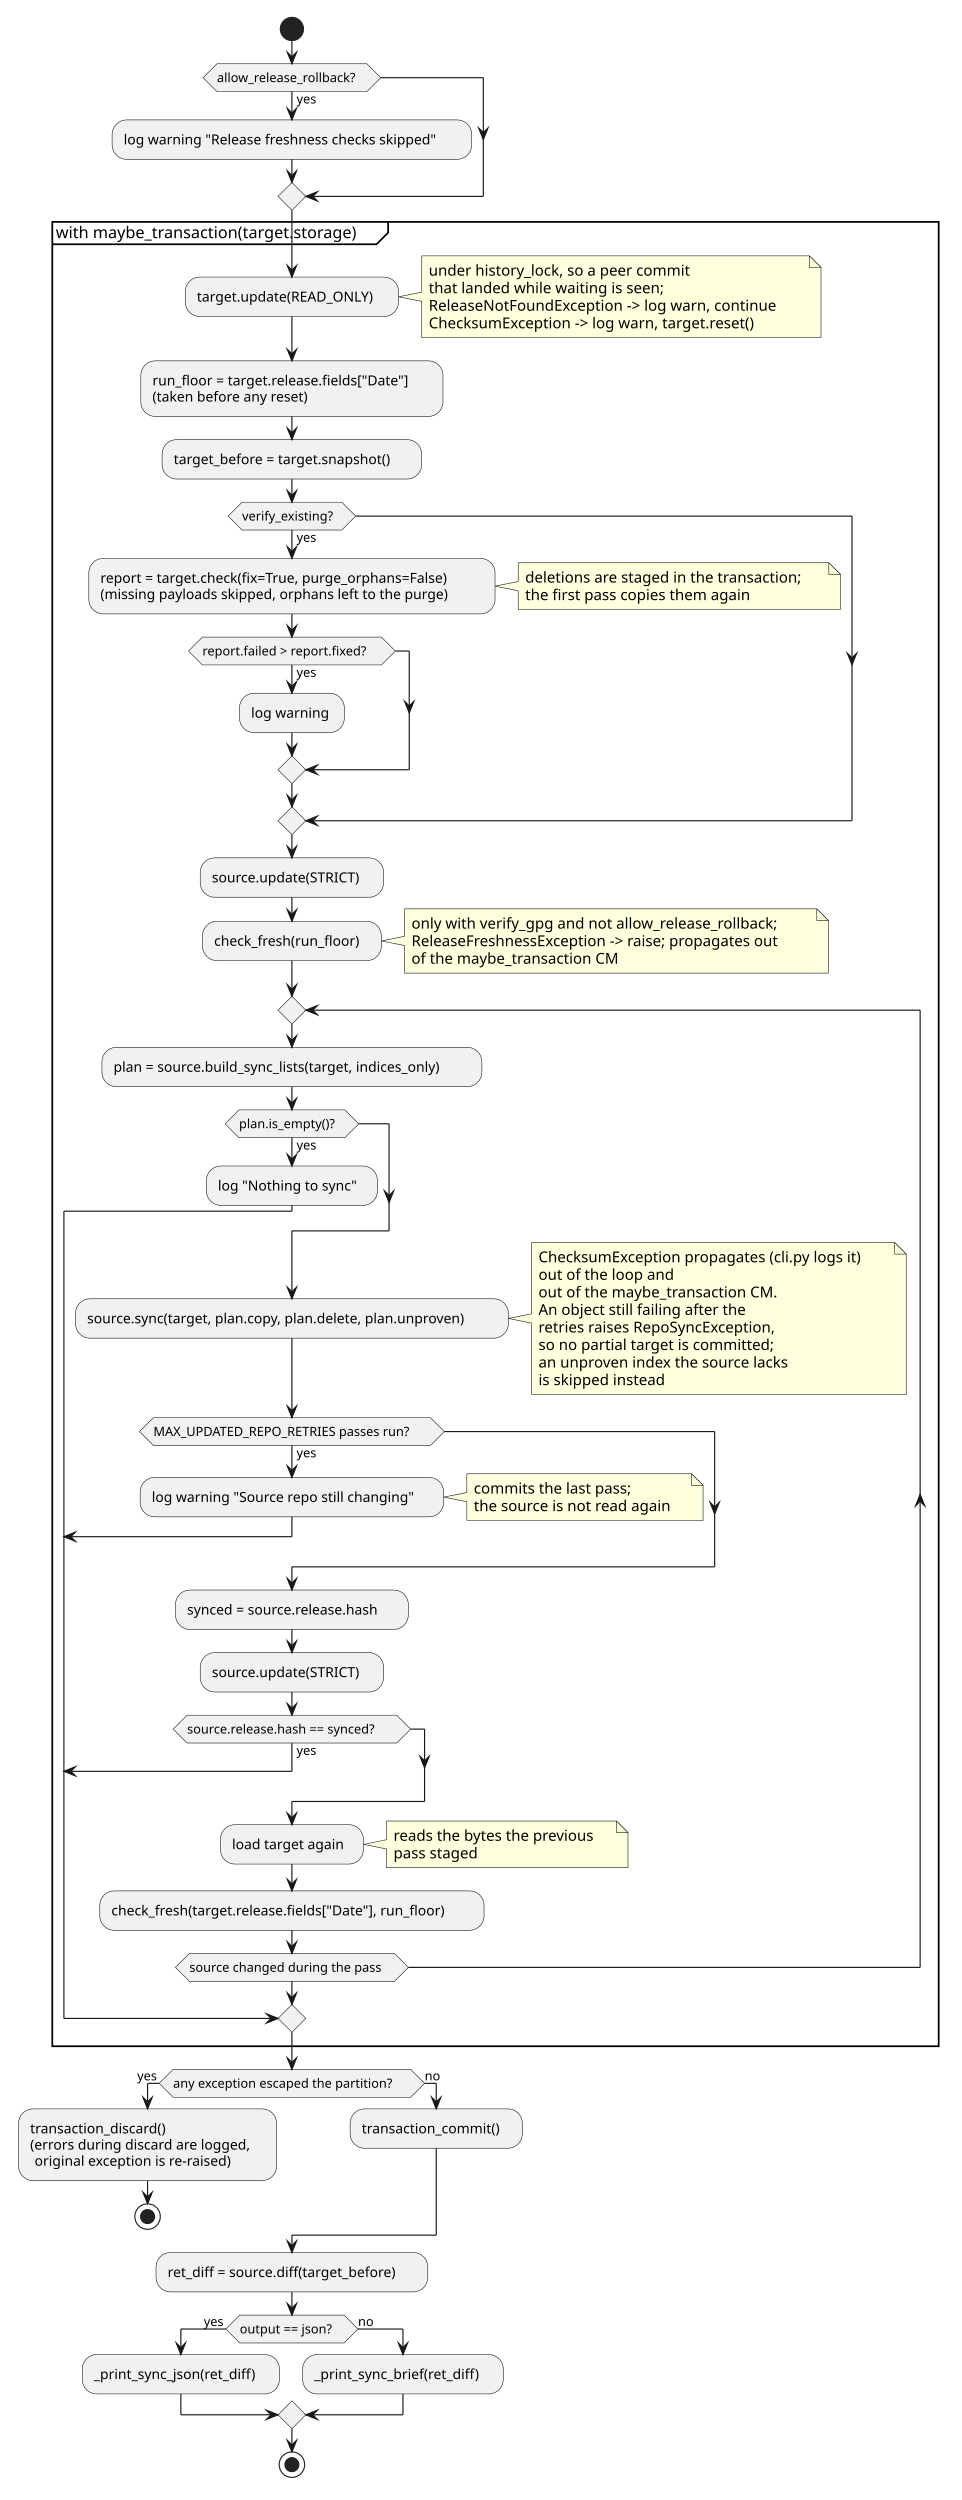
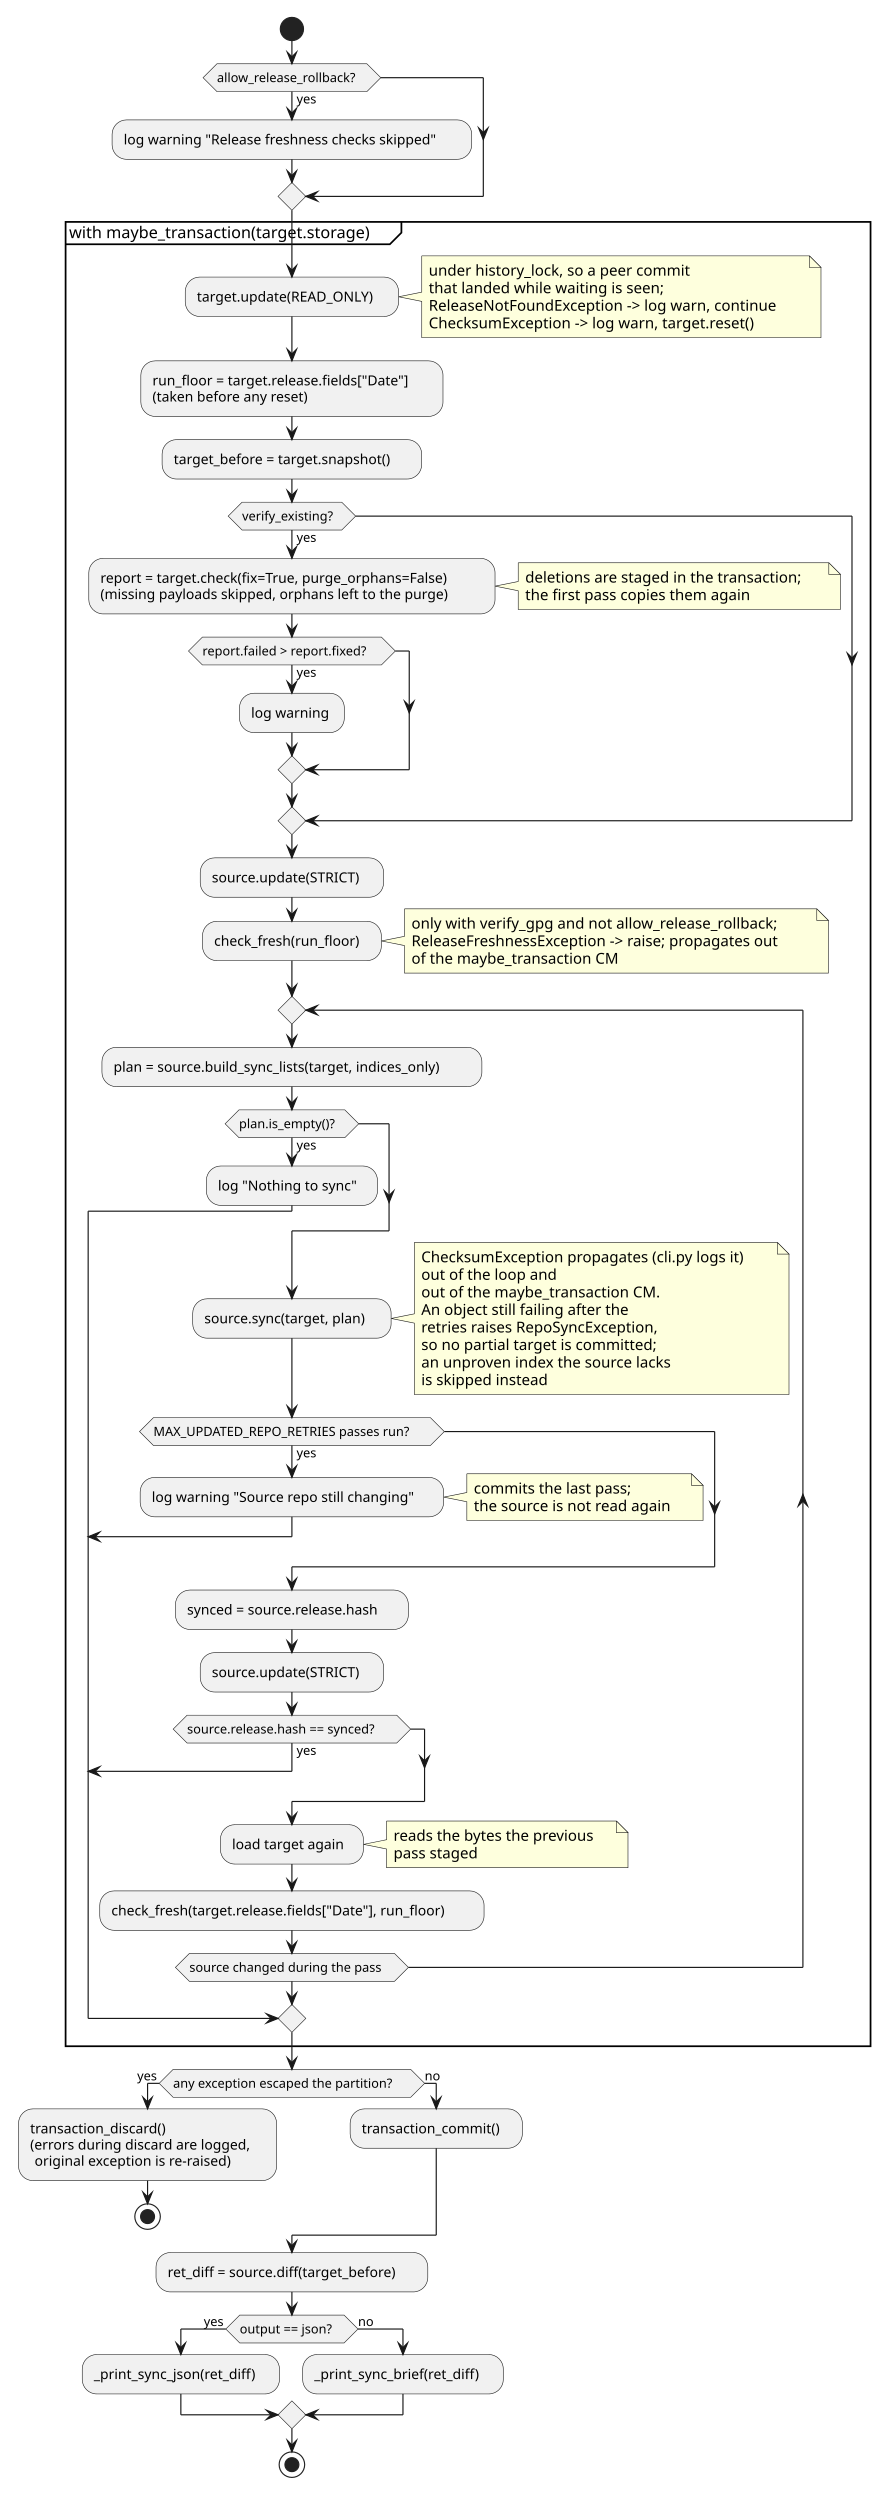
- <svg xmlns="http://www.w3.org/2000/svg" version="1.1" data-diagram-type="ACTIVITY" style="width:829px;height:2156px;background:#FFFFFF;" width="829px" height="2156px" viewBox="0 0 829 2156" zoomAndPan="magnify" preserveAspectRatio="none" contentStyleType="text/css">
+ <svg xmlns="http://www.w3.org/2000/svg" version="1.1" data-diagram-type="ACTIVITY" style="width:770px;height:2156px;background:#FFFFFF;" width="770px" height="2156px" viewBox="0 0 770 2156" zoomAndPan="magnify" preserveAspectRatio="none" contentStyleType="text/css">
  <defs />
  <g font-family="sans-serif" lengthAdjust="spacing">
    <ellipse cx="251.74" cy="25" rx="10" ry="10" fill="#222" style="stroke:#222;stroke-width:1;" />
    <rect x="96.67" y="103.402" width="310.139" height="33.969" fill="#F1F1F1" style="stroke:#181818;stroke-width:0.5;" rx="12.5" ry="12.5" />
    <text x="106.67" y="124.541" fill="#000" font-size="12" textLength="290.139">log warning "Release freshness checks skipped"</text>
    <polygon points="187.101,55,316.378,55,328.378,67,316.378,79,187.101,79,175.101,67,187.101,55" fill="#F1F1F1" style="stroke:#181818;stroke-width:0.5;stroke-linejoin:miter;stroke-miterlimit:10;" />
    <text x="255.74" y="89.21" fill="#000" font-size="11" textLength="19.008">yes</text>
    <text x="187.101" y="70.808" fill="#000" font-size="11" textLength="129.277">allow_release_rollback?</text>
    <polygon points="251.74,157.371,263.74,169.371,251.74,181.371,239.74,169.371,251.74,157.371" fill="#F1F1F1" style="stroke:#181818;stroke-width:0.5;stroke-linejoin:miter;stroke-miterlimit:10;" />
-     <rect x="45.109" y="191.371" width="764.41" height="1573.309" fill="none" style="stroke:#000;stroke-width:1.5;" />
-     <path d="M334.719,191.371 L334.719,200.668 L324.719,210.668 L45.109,210.668" style="stroke:#000;stroke-width:1.5;" fill="none" />
-     <text x="48.109" y="205.366" fill="#000" font-size="14" textLength="279.61">with maybe_transaction(target.storage)</text>
+     <rect x="56.567" y="191.371" width="694.191" height="1573.309" fill="none" style="stroke:#000;stroke-width:1.5;" />
+     <path d="M346.177,191.371 L346.177,200.668 L336.177,210.668 L56.567,210.668" style="stroke:#000;stroke-width:1.5;" fill="none" />
+     <text x="59.567" y="205.366" fill="#000" font-size="14" textLength="279.61">with maybe_transaction(target.storage)</text>
    <path d="M363.721,220.668 L363.721,251.934 L343.721,255.934 L363.721,259.934 L363.721,291.199 A0,0 0 0 0 363.721,291.199 L708.014,291.199 A0,0 0 0 0 708.014,291.199 L708.014,230.668 L698.014,220.668 L363.721,220.668 A0,0 0 0 0 363.721,220.668" style="stroke:#181818;stroke-width:0.5;" fill="#FEFFDD" />
    <path d="M698.014,220.668 L698.014,230.668 L708.014,230.668 L698.014,220.668" style="stroke:#181818;stroke-width:0.5;" fill="#FEFFDD" />
    <text x="369.721" y="237.735" fill="#000" font-size="13" textLength="241.744">under history_lock, so a peer commit</text>
    <text x="369.721" y="252.868" fill="#000" font-size="13" textLength="218.658">that landed while waiting is seen;</text>
    <text x="369.721" y="268" fill="#000" font-size="13" textLength="323.292">ReleaseNotFoundException -&gt; log warn, continue</text>
    <text x="369.721" y="283.133" fill="#000" font-size="13" textLength="319.757">ChecksumException    -&gt; log warn, target.reset()</text>
    <rect x="159.758" y="238.949" width="183.963" height="33.969" fill="#F1F1F1" style="stroke:#181818;stroke-width:0.5;" rx="12.5" ry="12.5" />
    <text x="169.758" y="260.088" fill="#000" font-size="12" textLength="163.963">target.update(READ_ONLY)</text>
    <rect x="121.45" y="311.199" width="260.58" height="47.938" fill="#F1F1F1" style="stroke:#181818;stroke-width:0.5;" rx="12.5" ry="12.5" />
    <text x="131.45" y="332.338" fill="#000" font-size="12" textLength="240.58">run_floor = target.release.fields["Date"]</text>
    <text x="131.45" y="346.307" fill="#000" font-size="12" textLength="146.402">(taken before any reset)</text>
    <rect x="139.804" y="379.137" width="223.871" height="33.969" fill="#F1F1F1" style="stroke:#181818;stroke-width:0.5;" rx="12.5" ry="12.5" />
    <text x="149.804" y="400.275" fill="#000" font-size="12" textLength="203.871">target_before = target.snapshot()</text>
    <path d="M446.913,485.344 L446.913,501.477 L426.913,505.477 L446.913,509.477 L446.913,525.609 A0,0 0 0 0 446.913,525.609 L724.758,525.609 A0,0 0 0 0 724.758,525.609 L724.758,495.344 L714.758,485.344 L446.913,485.344 A0,0 0 0 0 446.913,485.344" style="stroke:#181818;stroke-width:0.5;" fill="#FEFFDD" />
    <path d="M714.758,485.344 L714.758,495.344 L724.758,495.344 L714.758,485.344" style="stroke:#181818;stroke-width:0.5;" fill="#FEFFDD" />
    <text x="452.913" y="502.411" fill="#000" font-size="13" textLength="256.845">deletions are staged in the transaction;</text>
    <text x="452.913" y="517.543" fill="#000" font-size="13" textLength="208.933">the first pass copies them again</text>
    <rect x="76.567" y="481.508" width="350.346" height="47.938" fill="#F1F1F1" style="stroke:#181818;stroke-width:0.5;" rx="12.5" ry="12.5" />
    <text x="86.567" y="502.646" fill="#000" font-size="12" textLength="330.346">report = target.check(fix=True, purge_orphans=False)</text>
    <text x="86.567" y="516.615" fill="#000" font-size="12" textLength="321.955">(missing payloads skipped, orphans left to the purge)</text>
    <rect x="206.554" y="597.848" width="90.371" height="33.969" fill="#F1F1F1" style="stroke:#181818;stroke-width:0.5;" rx="12.5" ry="12.5" />
    <text x="216.554" y="618.986" fill="#000" font-size="12" textLength="70.371">log warning</text>
    <polygon points="174.549,549.445,328.93,549.445,340.93,561.445,328.93,573.445,174.549,573.445,162.549,561.445,174.549,549.445" fill="#F1F1F1" style="stroke:#181818;stroke-width:0.5;stroke-linejoin:miter;stroke-miterlimit:10;" />
    <text x="255.74" y="583.656" fill="#000" font-size="11" textLength="19.008">yes</text>
    <text x="174.549" y="565.253" fill="#000" font-size="11" textLength="154.381">report.failed &gt; report.fixed?</text>
    <polygon points="251.74,651.816,263.74,663.816,251.74,675.816,239.74,663.816,251.74,651.816" fill="#F1F1F1" style="stroke:#181818;stroke-width:0.5;stroke-linejoin:miter;stroke-miterlimit:10;" />
    <polygon points="208.758,433.105,294.722,433.105,306.722,445.105,294.722,457.105,208.758,457.105,196.758,445.105,208.758,433.105" fill="#F1F1F1" style="stroke:#181818;stroke-width:0.5;stroke-linejoin:miter;stroke-miterlimit:10;" />
    <text x="255.74" y="467.316" fill="#000" font-size="11" textLength="19.008">yes</text>
    <text x="208.758" y="448.914" fill="#000" font-size="11" textLength="85.964">verify_existing?</text>
    <polygon points="251.74,695.816,263.74,707.816,251.74,719.816,239.74,707.816,251.74,695.816" fill="#F1F1F1" style="stroke:#181818;stroke-width:0.5;stroke-linejoin:miter;stroke-miterlimit:10;" />
    <rect x="172.687" y="739.816" width="158.105" height="33.969" fill="#F1F1F1" style="stroke:#181818;stroke-width:0.5;" rx="12.5" ry="12.5" />
    <text x="182.687" y="760.955" fill="#000" font-size="12" textLength="138.105">source.update(STRICT)</text>
    <path d="M348.847,783.785 L348.847,807.484 L328.847,811.484 L348.847,815.484 L348.847,839.184 A0,0 0 0 0 348.847,839.184 L714.379,839.184 A0,0 0 0 0 714.379,839.184 L714.379,793.785 L704.379,783.785 L348.847,783.785 A0,0 0 0 0 348.847,783.785" style="stroke:#181818;stroke-width:0.5;" fill="#FEFFDD" />
    <path d="M704.379,783.785 L704.379,793.785 L714.379,793.785 L704.379,783.785" style="stroke:#181818;stroke-width:0.5;" fill="#FEFFDD" />
    <text x="354.847" y="800.852" fill="#000" font-size="13" textLength="339.923">only with verify_gpg and not allow_release_rollback;</text>
    <text x="354.847" y="815.985" fill="#000" font-size="13" textLength="344.532">ReleaseFreshnessException -&gt; raise; propagates out</text>
    <text x="354.847" y="831.118" fill="#000" font-size="13" textLength="191.064">of the maybe_transaction CM</text>
    <rect x="174.632" y="794.5" width="154.215" height="33.969" fill="#F1F1F1" style="stroke:#181818;stroke-width:0.5;" rx="12.5" ry="12.5" />
    <text x="184.632" y="815.639" fill="#000" font-size="12" textLength="134.215">check_fresh(run_floor)</text>
    <rect x="87.911" y="903.184" width="327.658" height="33.969" fill="#F1F1F1" style="stroke:#181818;stroke-width:0.5;" rx="12.5" ry="12.5" />
    <text x="97.911" y="924.322" fill="#000" font-size="12" textLength="307.658">plan = source.build_sync_lists(target, indices_only)</text>
    <rect x="177.958" y="1005.555" width="147.564" height="33.969" fill="#F1F1F1" style="stroke:#181818;stroke-width:0.5;" rx="12.5" ry="12.5" />
    <text x="187.958" y="1026.693" fill="#000" font-size="12" textLength="127.564">log "Nothing to sync"</text>
    <polygon points="206.118,957.152,297.362,957.152,309.362,969.152,297.362,981.152,206.118,981.152,194.118,969.152,206.118,957.152" fill="#F1F1F1" style="stroke:#181818;stroke-width:0.5;stroke-linejoin:miter;stroke-miterlimit:10;" />
    <text x="255.74" y="991.363" fill="#000" font-size="11" textLength="19.008">yes</text>
    <text x="206.118" y="972.96" fill="#000" font-size="11" textLength="91.244">plan.is_empty()?</text>
-     <path d="M458.371,1071.523 L458.371,1133.055 L438.371,1137.055 L458.371,1141.055 L458.371,1202.586 A0,0 0 0 0 458.371,1202.586 L781.519,1202.586 A0,0 0 0 0 781.519,1202.586 L781.519,1081.523 L771.519,1071.523 L458.371,1071.523 A0,0 0 0 0 458.371,1071.523" style="stroke:#181818;stroke-width:0.5;" fill="#FEFFDD" />
-     <path d="M771.519,1071.523 L771.519,1081.523 L781.519,1081.523 L771.519,1071.523" style="stroke:#181818;stroke-width:0.5;" fill="#FEFFDD" />
-     <text x="464.371" y="1088.59" fill="#000" font-size="13" textLength="302.148">ChecksumException propagates (cli.py logs it)</text>
-     <text x="464.371" y="1103.723" fill="#000" font-size="13" textLength="123.913">out of the loop and</text>
-     <text x="464.371" y="1118.856" fill="#000" font-size="13" textLength="220.619">out of the maybe_transaction CM.</text>
-     <text x="464.371" y="1133.989" fill="#000" font-size="13" textLength="192.747">An object still failing after the</text>
-     <text x="464.371" y="1149.122" fill="#000" font-size="13" textLength="221.806">retries raises RepoSyncException,</text>
-     <text x="464.371" y="1164.254" fill="#000" font-size="13" textLength="218.436">so no partial target is committed;</text>
-     <text x="464.371" y="1179.387" fill="#000" font-size="13" textLength="232.438">an unproven index the source lacks</text>
-     <text x="464.371" y="1194.52" fill="#000" font-size="13" textLength="117.254">is skipped instead</text>
-     <rect x="65.109" y="1120.07" width="373.262" height="33.969" fill="#F1F1F1" style="stroke:#181818;stroke-width:0.5;" rx="12.5" ry="12.5" />
-     <text x="75.109" y="1141.209" fill="#000" font-size="12" textLength="353.262">source.sync(target, plan.copy, plan.delete, plan.unproven)</text>
+     <path d="M357.282,1071.523 L357.282,1133.055 L337.282,1137.055 L357.282,1141.055 L357.282,1202.586 A0,0 0 0 0 357.282,1202.586 L680.43,1202.586 A0,0 0 0 0 680.43,1202.586 L680.43,1081.523 L670.43,1071.523 L357.282,1071.523 A0,0 0 0 0 357.282,1071.523" style="stroke:#181818;stroke-width:0.5;" fill="#FEFFDD" />
+     <path d="M670.43,1071.523 L670.43,1081.523 L680.43,1081.523 L670.43,1071.523" style="stroke:#181818;stroke-width:0.5;" fill="#FEFFDD" />
+     <text x="363.282" y="1088.59" fill="#000" font-size="13" textLength="302.148">ChecksumException propagates (cli.py logs it)</text>
+     <text x="363.282" y="1103.723" fill="#000" font-size="13" textLength="123.913">out of the loop and</text>
+     <text x="363.282" y="1118.856" fill="#000" font-size="13" textLength="220.619">out of the maybe_transaction CM.</text>
+     <text x="363.282" y="1133.989" fill="#000" font-size="13" textLength="192.747">An object still failing after the</text>
+     <text x="363.282" y="1149.122" fill="#000" font-size="13" textLength="221.806">retries raises RepoSyncException,</text>
+     <text x="363.282" y="1164.254" fill="#000" font-size="13" textLength="218.436">so no partial target is committed;</text>
+     <text x="363.282" y="1179.387" fill="#000" font-size="13" textLength="232.438">an unproven index the source lacks</text>
+     <text x="363.282" y="1194.52" fill="#000" font-size="13" textLength="117.254">is skipped instead</text>
+     <rect x="166.198" y="1120.07" width="171.084" height="33.969" fill="#F1F1F1" style="stroke:#181818;stroke-width:0.5;" rx="12.5" ry="12.5" />
+     <text x="176.198" y="1141.209" fill="#000" font-size="12" textLength="151.084">source.sync(target, plan)</text>
    <path d="M402.598,1270.988 L402.598,1287.121 L382.598,1291.121 L402.598,1295.121 L402.598,1311.254 A0,0 0 0 0 402.598,1311.254 L606.322,1311.254 A0,0 0 0 0 606.322,1311.254 L606.322,1280.988 L596.322,1270.988 L402.598,1270.988 A0,0 0 0 0 402.598,1270.988" style="stroke:#181818;stroke-width:0.5;" fill="#FEFFDD" />
    <path d="M596.322,1270.988 L596.322,1280.988 L606.322,1280.988 L596.322,1270.988" style="stroke:#181818;stroke-width:0.5;" fill="#FEFFDD" />
    <text x="408.598" y="1288.055" fill="#000" font-size="13" textLength="147.234">commits the last pass;</text>
    <text x="408.598" y="1303.188" fill="#000" font-size="13" textLength="182.724">the source is not read again</text>
    <rect x="120.881" y="1274.137" width="261.717" height="33.969" fill="#F1F1F1" style="stroke:#181818;stroke-width:0.5;" rx="12.5" ry="12.5" />
    <text x="130.881" y="1295.275" fill="#000" font-size="12" textLength="241.717">log warning "Source repo still changing"</text>
    <polygon points="132.305,1222.586,371.174,1222.586,383.174,1234.586,371.174,1246.586,132.305,1246.586,120.305,1234.586,132.305,1222.586" fill="#F1F1F1" style="stroke:#181818;stroke-width:0.5;stroke-linejoin:miter;stroke-miterlimit:10;" />
    <text x="255.74" y="1256.796" fill="#000" font-size="11" textLength="19.008">yes</text>
    <text x="132.305" y="1238.394" fill="#000" font-size="11" textLength="238.869">MAX_UPDATED_REPO_RETRIES passes run?</text>
    <rect x="151.33" y="1371.254" width="200.82" height="33.969" fill="#F1F1F1" style="stroke:#181818;stroke-width:0.5;" rx="12.5" ry="12.5" />
    <text x="161.33" y="1392.393" fill="#000" font-size="12" textLength="180.82">synced = source.release.hash</text>
    <rect x="172.687" y="1425.223" width="158.105" height="33.969" fill="#F1F1F1" style="stroke:#181818;stroke-width:0.5;" rx="12.5" ry="12.5" />
    <text x="182.687" y="1446.361" fill="#000" font-size="12" textLength="138.105">source.update(STRICT)</text>
    <polygon points="161.336,1479.191,342.143,1479.191,354.143,1491.191,342.143,1503.191,161.336,1503.191,149.336,1491.191,161.336,1479.191" fill="#F1F1F1" style="stroke:#181818;stroke-width:0.5;stroke-linejoin:miter;stroke-miterlimit:10;" />
    <text x="255.74" y="1513.402" fill="#000" font-size="11" textLength="19.008">yes</text>
    <text x="161.336" y="1495" fill="#000" font-size="11" textLength="180.807">source.release.hash == synced?</text>
    <path d="M333.358,1570.445 L333.358,1586.578 L313.358,1590.578 L333.358,1594.578 L333.358,1610.711 A0,0 0 0 0 333.358,1610.711 L541.569,1610.711 A0,0 0 0 0 541.569,1610.711 L541.569,1580.445 L531.569,1570.445 L333.358,1570.445 A0,0 0 0 0 333.358,1570.445" style="stroke:#181818;stroke-width:0.5;" fill="#FEFFDD" />
    <path d="M531.569,1570.445 L531.569,1580.445 L541.569,1580.445 L531.569,1570.445" style="stroke:#181818;stroke-width:0.5;" fill="#FEFFDD" />
    <text x="339.358" y="1587.512" fill="#000" font-size="13" textLength="187.211">reads the bytes the previous</text>
    <text x="339.358" y="1602.645" fill="#000" font-size="13" textLength="78.235">pass staged</text>
    <rect x="190.122" y="1573.594" width="123.236" height="33.969" fill="#F1F1F1" style="stroke:#181818;stroke-width:0.5;" rx="12.5" ry="12.5" />
    <text x="200.122" y="1594.732" fill="#000" font-size="12" textLength="103.236">load target again</text>
    <rect x="86.03" y="1630.711" width="331.42" height="33.969" fill="#F1F1F1" style="stroke:#181818;stroke-width:0.5;" rx="12.5" ry="12.5" />
    <text x="96.03" y="1651.85" fill="#000" font-size="12" textLength="311.42">check_fresh(target.release.fields["Date"], run_floor)</text>
    <polygon points="251.74,859.184,263.74,871.184,251.74,883.184,239.74,871.184,251.74,859.184" fill="#F1F1F1" style="stroke:#181818;stroke-width:0.5;stroke-linejoin:miter;stroke-miterlimit:10;" />
    <polygon points="163.267,1684.68,340.212,1684.68,352.212,1696.68,340.212,1708.68,163.267,1708.68,151.267,1696.68,163.267,1684.68" fill="#F1F1F1" style="stroke:#181818;stroke-width:0.5;stroke-linejoin:miter;stroke-miterlimit:10;" />
    <text x="163.267" y="1700.488" fill="#000" font-size="11" textLength="176.945">source changed during the pass</text>
    <polygon points="251.74,1728.68,263.74,1740.68,251.74,1752.68,239.74,1740.68,251.74,1728.68" fill="#F1F1F1" style="stroke:#181818;stroke-width:0.5;stroke-linejoin:miter;stroke-miterlimit:10;" />
    <polygon points="149.265,1784.68,354.215,1784.68,366.215,1796.68,354.215,1808.68,149.265,1808.68,137.265,1796.68,149.265,1784.68" fill="#F1F1F1" style="stroke:#181818;stroke-width:0.5;stroke-linejoin:miter;stroke-miterlimit:10;" />
    <text x="149.265" y="1800.488" fill="#000" font-size="11" textLength="204.95">any exception escaped the partition?</text>
    <text x="118.256" y="1794.085" fill="#000" font-size="11" textLength="19.008">yes</text>
    <text x="366.215" y="1794.085" fill="#000" font-size="11" textLength="13.702">no</text>
    <rect x="16" y="1818.68" width="222.529" height="61.906" fill="#F1F1F1" style="stroke:#181818;stroke-width:0.5;" rx="12.5" ry="12.5" />
    <text x="26" y="1839.818" fill="#000" font-size="12" textLength="126.855">transaction_discard()</text>
    <text x="26" y="1853.787" fill="#000" font-size="12" textLength="202.529">(errors during discard are logged,</text>
    <text x="29.814" y="1867.756" fill="#000" font-size="12" textLength="183.152">original exception is re-raised)</text>
    <ellipse cx="127.265" cy="1911.586" rx="11" ry="11" fill="none" style="stroke:#222;stroke-width:1;" />
    <ellipse cx="127.265" cy="1911.586" rx="6" ry="6" fill="#222" style="stroke:#222;stroke-width:1;" />
    <rect x="301.961" y="1818.68" width="148.508" height="33.969" fill="#F1F1F1" style="stroke:#181818;stroke-width:0.5;" rx="12.5" ry="12.5" />
    <text x="311.961" y="1839.818" fill="#000" font-size="12" textLength="128.508">transaction_commit()</text>
    <rect x="134.551" y="1942.586" width="234.377" height="33.969" fill="#F1F1F1" style="stroke:#181818;stroke-width:0.5;" rx="12.5" ry="12.5" />
    <text x="144.551" y="1963.725" fill="#000" font-size="12" textLength="214.377">ret_diff = source.diff(target_before)</text>
    <polygon points="206.722,1996.555,296.758,1996.555,308.758,2008.555,296.758,2020.555,206.722,2020.555,194.722,2008.555,206.722,1996.555" fill="#F1F1F1" style="stroke:#181818;stroke-width:0.5;stroke-linejoin:miter;stroke-miterlimit:10;" />
    <text x="206.722" y="2012.363" fill="#000" font-size="11" textLength="90.036">output == json?</text>
    <text x="175.714" y="2005.96" fill="#000" font-size="11" textLength="19.008">yes</text>
    <text x="308.758" y="2005.96" fill="#000" font-size="11" textLength="13.702">no</text>
    <rect x="70.93" y="2030.555" width="170.07" height="33.969" fill="#F1F1F1" style="stroke:#181818;stroke-width:0.5;" rx="12.5" ry="12.5" />
    <text x="80.93" y="2051.693" fill="#000" font-size="12" textLength="150.07">_print_sync_json(ret_diff)</text>
    <rect x="261" y="2030.555" width="173.029" height="33.969" fill="#F1F1F1" style="stroke:#181818;stroke-width:0.5;" rx="12.5" ry="12.5" />
    <text x="271" y="2051.693" fill="#000" font-size="12" textLength="153.029">_print_sync_brief(ret_diff)</text>
    <polygon points="251.74,2070.523,263.74,2082.523,251.74,2094.523,239.74,2082.523,251.74,2070.523" fill="#F1F1F1" style="stroke:#181818;stroke-width:0.5;stroke-linejoin:miter;stroke-miterlimit:10;" />
    <ellipse cx="251.74" cy="2125.523" rx="11" ry="11" fill="none" style="stroke:#222;stroke-width:1;" />
    <ellipse cx="251.74" cy="2125.523" rx="6" ry="6" fill="#222" style="stroke:#222;stroke-width:1;" />
    <line x1="251.74" y1="79" x2="251.74" y2="103.402" style="stroke:#181818;stroke-width:1;" />
    <polygon points="247.74,93.402,251.74,103.402,255.74,93.402,251.74,97.402" fill="#181818" style="stroke:#181818;stroke-width:1;stroke-linejoin:miter;stroke-miterlimit:10;" />
    <line x1="328.378" y1="67" x2="416.809" y2="67" style="stroke:#181818;stroke-width:1;" />
    <polygon points="412.809,110.387,416.809,120.387,420.809,110.387,416.809,114.387" fill="#181818" style="stroke:#181818;stroke-width:1;stroke-linejoin:miter;stroke-miterlimit:10;" />
    <line x1="416.809" y1="67" x2="416.809" y2="169.371" style="stroke:#181818;stroke-width:1;" />
    <line x1="416.809" y1="169.371" x2="263.74" y2="169.371" style="stroke:#181818;stroke-width:1;" />
    <polygon points="273.74,165.371,263.74,169.371,273.74,173.371,269.74,169.371" fill="#181818" style="stroke:#181818;stroke-width:1;stroke-linejoin:miter;stroke-miterlimit:10;" />
    <line x1="251.74" y1="137.371" x2="251.74" y2="157.371" style="stroke:#181818;stroke-width:1;" />
    <polygon points="247.74,147.371,251.74,157.371,255.74,147.371,251.74,151.371" fill="#181818" style="stroke:#181818;stroke-width:1;stroke-linejoin:miter;stroke-miterlimit:10;" />
    <line x1="251.74" y1="35" x2="251.74" y2="55" style="stroke:#181818;stroke-width:1;" />
    <polygon points="247.74,45,251.74,55,255.74,45,251.74,49" fill="#181818" style="stroke:#181818;stroke-width:1;stroke-linejoin:miter;stroke-miterlimit:10;" />
    <line x1="251.74" y1="272.918" x2="251.74" y2="311.199" style="stroke:#181818;stroke-width:1;" />
    <polygon points="247.74,301.199,251.74,311.199,255.74,301.199,251.74,305.199" fill="#181818" style="stroke:#181818;stroke-width:1;stroke-linejoin:miter;stroke-miterlimit:10;" />
    <line x1="251.74" y1="359.137" x2="251.74" y2="379.137" style="stroke:#181818;stroke-width:1;" />
    <polygon points="247.74,369.137,251.74,379.137,255.74,369.137,251.74,373.137" fill="#181818" style="stroke:#181818;stroke-width:1;stroke-linejoin:miter;stroke-miterlimit:10;" />
    <line x1="251.74" y1="573.445" x2="251.74" y2="597.848" style="stroke:#181818;stroke-width:1;" />
    <polygon points="247.74,587.848,251.74,597.848,255.74,587.848,251.74,591.848" fill="#181818" style="stroke:#181818;stroke-width:1;stroke-linejoin:miter;stroke-miterlimit:10;" />
    <line x1="340.93" y1="561.445" x2="352.93" y2="561.445" style="stroke:#181818;stroke-width:1;" />
    <polygon points="348.93,604.832,352.93,614.832,356.93,604.832,352.93,608.832" fill="#181818" style="stroke:#181818;stroke-width:1;stroke-linejoin:miter;stroke-miterlimit:10;" />
    <line x1="352.93" y1="561.445" x2="352.93" y2="663.816" style="stroke:#181818;stroke-width:1;" />
    <line x1="352.93" y1="663.816" x2="263.74" y2="663.816" style="stroke:#181818;stroke-width:1;" />
    <polygon points="273.74,659.816,263.74,663.816,273.74,667.816,269.74,663.816" fill="#181818" style="stroke:#181818;stroke-width:1;stroke-linejoin:miter;stroke-miterlimit:10;" />
    <line x1="251.74" y1="631.816" x2="251.74" y2="651.816" style="stroke:#181818;stroke-width:1;" />
    <polygon points="247.74,641.816,251.74,651.816,255.74,641.816,251.74,645.816" fill="#181818" style="stroke:#181818;stroke-width:1;stroke-linejoin:miter;stroke-miterlimit:10;" />
    <line x1="251.74" y1="529.445" x2="251.74" y2="549.445" style="stroke:#181818;stroke-width:1;" />
    <polygon points="247.74,539.445,251.74,549.445,255.74,539.445,251.74,543.445" fill="#181818" style="stroke:#181818;stroke-width:1;stroke-linejoin:miter;stroke-miterlimit:10;" />
    <line x1="251.74" y1="457.105" x2="251.74" y2="481.508" style="stroke:#181818;stroke-width:1;" />
    <polygon points="247.74,471.508,251.74,481.508,255.74,471.508,251.74,475.508" fill="#181818" style="stroke:#181818;stroke-width:1;stroke-linejoin:miter;stroke-miterlimit:10;" />
    <line x1="306.722" y1="445.105" x2="734.758" y2="445.105" style="stroke:#181818;stroke-width:1;" />
    <polygon points="730.758,563.363,734.758,573.363,738.758,563.363,734.758,567.363" fill="#181818" style="stroke:#181818;stroke-width:1;stroke-linejoin:miter;stroke-miterlimit:10;" />
    <line x1="734.758" y1="445.105" x2="734.758" y2="707.816" style="stroke:#181818;stroke-width:1;" />
    <line x1="734.758" y1="707.816" x2="263.74" y2="707.816" style="stroke:#181818;stroke-width:1;" />
    <polygon points="273.74,703.816,263.74,707.816,273.74,711.816,269.74,707.816" fill="#181818" style="stroke:#181818;stroke-width:1;stroke-linejoin:miter;stroke-miterlimit:10;" />
    <line x1="251.74" y1="675.816" x2="251.74" y2="695.816" style="stroke:#181818;stroke-width:1;" />
    <polygon points="247.74,685.816,251.74,695.816,255.74,685.816,251.74,689.816" fill="#181818" style="stroke:#181818;stroke-width:1;stroke-linejoin:miter;stroke-miterlimit:10;" />
    <line x1="251.74" y1="413.105" x2="251.74" y2="433.105" style="stroke:#181818;stroke-width:1;" />
    <polygon points="247.74,423.105,251.74,433.105,255.74,423.105,251.74,427.105" fill="#181818" style="stroke:#181818;stroke-width:1;stroke-linejoin:miter;stroke-miterlimit:10;" />
    <line x1="251.74" y1="719.816" x2="251.74" y2="739.816" style="stroke:#181818;stroke-width:1;" />
    <polygon points="247.74,729.816,251.74,739.816,255.74,729.816,251.74,733.816" fill="#181818" style="stroke:#181818;stroke-width:1;stroke-linejoin:miter;stroke-miterlimit:10;" />
    <line x1="251.74" y1="773.785" x2="251.74" y2="794.5" style="stroke:#181818;stroke-width:1;" />
    <polygon points="247.74,784.5,251.74,794.5,255.74,784.5,251.74,788.5" fill="#181818" style="stroke:#181818;stroke-width:1;stroke-linejoin:miter;stroke-miterlimit:10;" />
    <line x1="251.74" y1="1039.523" x2="251.74" y2="1044.523" style="stroke:#181818;stroke-width:1;" />
-     <line x1="251.74" y1="1044.523" x2="55.109" y2="1044.523" style="stroke:#181818;stroke-width:1;" />
-     <line x1="55.109" y1="1044.523" x2="55.109" y2="1740.68" style="stroke:#181818;stroke-width:1;" />
-     <line x1="55.109" y1="1740.68" x2="239.74" y2="1740.68" style="stroke:#181818;stroke-width:1;" />
+     <line x1="251.74" y1="1044.523" x2="76.03" y2="1044.523" style="stroke:#181818;stroke-width:1;" />
+     <line x1="76.03" y1="1044.523" x2="76.03" y2="1740.68" style="stroke:#181818;stroke-width:1;" />
+     <line x1="76.03" y1="1740.68" x2="239.74" y2="1740.68" style="stroke:#181818;stroke-width:1;" />
    <polygon points="229.74,1736.68,239.74,1740.68,229.74,1744.68,233.74,1740.68" fill="#181818" style="stroke:#181818;stroke-width:1;stroke-linejoin:miter;stroke-miterlimit:10;" />
    <line x1="251.74" y1="981.152" x2="251.74" y2="1005.555" style="stroke:#181818;stroke-width:1;" />
    <polygon points="247.74,995.555,251.74,1005.555,255.74,995.555,251.74,999.555" fill="#181818" style="stroke:#181818;stroke-width:1;stroke-linejoin:miter;stroke-miterlimit:10;" />
    <line x1="309.362" y1="969.152" x2="335.522" y2="969.152" style="stroke:#181818;stroke-width:1;" />
    <polygon points="331.522,1027.039,335.522,1037.039,339.522,1027.039,335.522,1031.039" fill="#181818" style="stroke:#181818;stroke-width:1;stroke-linejoin:miter;stroke-miterlimit:10;" />
    <line x1="335.522" y1="969.152" x2="335.522" y2="1061.523" style="stroke:#181818;stroke-width:1;" />
    <line x1="335.522" y1="1061.523" x2="251.74" y2="1061.523" style="stroke:#181818;stroke-width:1;" />
    <line x1="251.74" y1="1061.523" x2="251.74" y2="1120.07" style="stroke:#181818;stroke-width:1;" />
    <polygon points="247.74,1110.07,251.74,1120.07,255.74,1110.07,251.74,1114.07" fill="#181818" style="stroke:#181818;stroke-width:1;stroke-linejoin:miter;stroke-miterlimit:10;" />
    <line x1="251.74" y1="937.152" x2="251.74" y2="957.152" style="stroke:#181818;stroke-width:1;" />
    <polygon points="247.74,947.152,251.74,957.152,255.74,947.152,251.74,951.152" fill="#181818" style="stroke:#181818;stroke-width:1;stroke-linejoin:miter;stroke-miterlimit:10;" />
    <line x1="251.74" y1="1308.105" x2="251.74" y2="1325.254" style="stroke:#181818;stroke-width:1;" />
-     <line x1="251.74" y1="1325.254" x2="55.109" y2="1325.254" style="stroke:#181818;stroke-width:1;" />
-     <polygon points="65.109,1321.254,55.109,1325.254,65.109,1329.254,61.109,1325.254" fill="#181818" style="stroke:#181818;stroke-width:1;stroke-linejoin:miter;stroke-miterlimit:10;" />
+     <line x1="251.74" y1="1325.254" x2="76.03" y2="1325.254" style="stroke:#181818;stroke-width:1;" />
+     <polygon points="86.03,1321.254,76.03,1325.254,86.03,1329.254,82.03,1325.254" fill="#181818" style="stroke:#181818;stroke-width:1;stroke-linejoin:miter;stroke-miterlimit:10;" />
    <line x1="251.74" y1="1246.586" x2="251.74" y2="1274.137" style="stroke:#181818;stroke-width:1;" />
    <polygon points="247.74,1264.137,251.74,1274.137,255.74,1264.137,251.74,1268.137" fill="#181818" style="stroke:#181818;stroke-width:1;stroke-linejoin:miter;stroke-miterlimit:10;" />
    <line x1="383.174" y1="1234.586" x2="616.322" y2="1234.586" style="stroke:#181818;stroke-width:1;" />
    <polygon points="612.322,1295.621,616.322,1305.621,620.322,1295.621,616.322,1299.621" fill="#181818" style="stroke:#181818;stroke-width:1;stroke-linejoin:miter;stroke-miterlimit:10;" />
    <line x1="616.322" y1="1234.586" x2="616.322" y2="1351.254" style="stroke:#181818;stroke-width:1;" />
    <line x1="616.322" y1="1351.254" x2="251.74" y2="1351.254" style="stroke:#181818;stroke-width:1;" />
    <line x1="251.74" y1="1351.254" x2="251.74" y2="1371.254" style="stroke:#181818;stroke-width:1;" />
    <polygon points="247.74,1361.254,251.74,1371.254,255.74,1361.254,251.74,1365.254" fill="#181818" style="stroke:#181818;stroke-width:1;stroke-linejoin:miter;stroke-miterlimit:10;" />
    <line x1="251.74" y1="1154.039" x2="251.74" y2="1222.586" style="stroke:#181818;stroke-width:1;" />
    <polygon points="247.74,1212.586,251.74,1222.586,255.74,1212.586,251.74,1216.586" fill="#181818" style="stroke:#181818;stroke-width:1;stroke-linejoin:miter;stroke-miterlimit:10;" />
    <line x1="251.74" y1="1405.223" x2="251.74" y2="1425.223" style="stroke:#181818;stroke-width:1;" />
    <polygon points="247.74,1415.223,251.74,1425.223,255.74,1415.223,251.74,1419.223" fill="#181818" style="stroke:#181818;stroke-width:1;stroke-linejoin:miter;stroke-miterlimit:10;" />
    <line x1="251.74" y1="1503.191" x2="251.74" y2="1527.594" style="stroke:#181818;stroke-width:1;" />
-     <line x1="251.74" y1="1527.594" x2="55.109" y2="1527.594" style="stroke:#181818;stroke-width:1;" />
-     <polygon points="65.109,1523.594,55.109,1527.594,65.109,1531.594,61.109,1527.594" fill="#181818" style="stroke:#181818;stroke-width:1;stroke-linejoin:miter;stroke-miterlimit:10;" />
+     <line x1="251.74" y1="1527.594" x2="76.03" y2="1527.594" style="stroke:#181818;stroke-width:1;" />
+     <polygon points="86.03,1523.594,76.03,1527.594,86.03,1531.594,82.03,1527.594" fill="#181818" style="stroke:#181818;stroke-width:1;stroke-linejoin:miter;stroke-miterlimit:10;" />
    <line x1="354.143" y1="1491.191" x2="366.143" y2="1491.191" style="stroke:#181818;stroke-width:1;" />
    <polygon points="362.143,1514.594,366.143,1524.594,370.143,1514.594,366.143,1518.594" fill="#181818" style="stroke:#181818;stroke-width:1;stroke-linejoin:miter;stroke-miterlimit:10;" />
    <line x1="366.143" y1="1491.191" x2="366.143" y2="1553.594" style="stroke:#181818;stroke-width:1;" />
    <line x1="366.143" y1="1553.594" x2="251.74" y2="1553.594" style="stroke:#181818;stroke-width:1;" />
    <line x1="251.74" y1="1553.594" x2="251.74" y2="1573.594" style="stroke:#181818;stroke-width:1;" />
    <polygon points="247.74,1563.594,251.74,1573.594,255.74,1563.594,251.74,1567.594" fill="#181818" style="stroke:#181818;stroke-width:1;stroke-linejoin:miter;stroke-miterlimit:10;" />
    <line x1="251.74" y1="1459.191" x2="251.74" y2="1479.191" style="stroke:#181818;stroke-width:1;" />
    <polygon points="247.74,1469.191,251.74,1479.191,255.74,1469.191,251.74,1473.191" fill="#181818" style="stroke:#181818;stroke-width:1;stroke-linejoin:miter;stroke-miterlimit:10;" />
    <line x1="251.74" y1="1607.563" x2="251.74" y2="1630.711" style="stroke:#181818;stroke-width:1;" />
    <polygon points="247.74,1620.711,251.74,1630.711,255.74,1620.711,251.74,1624.711" fill="#181818" style="stroke:#181818;stroke-width:1;stroke-linejoin:miter;stroke-miterlimit:10;" />
    <line x1="251.74" y1="883.184" x2="251.74" y2="903.184" style="stroke:#181818;stroke-width:1;" />
    <polygon points="247.74,893.184,251.74,903.184,255.74,893.184,251.74,897.184" fill="#181818" style="stroke:#181818;stroke-width:1;stroke-linejoin:miter;stroke-miterlimit:10;" />
-     <line x1="352.212" y1="1696.68" x2="793.519" y2="1696.68" style="stroke:#181818;stroke-width:1;" />
-     <polygon points="789.519,1298.707,793.519,1288.707,797.519,1298.707,793.519,1294.707" fill="#181818" style="stroke:#181818;stroke-width:1;stroke-linejoin:miter;stroke-miterlimit:10;" />
-     <line x1="793.519" y1="871.184" x2="793.519" y2="1696.68" style="stroke:#181818;stroke-width:1;" />
-     <line x1="793.519" y1="871.184" x2="263.74" y2="871.184" style="stroke:#181818;stroke-width:1;" />
+     <line x1="352.212" y1="1696.68" x2="692.43" y2="1696.68" style="stroke:#181818;stroke-width:1;" />
+     <polygon points="688.43,1298.707,692.43,1288.707,696.43,1298.707,692.43,1294.707" fill="#181818" style="stroke:#181818;stroke-width:1;stroke-linejoin:miter;stroke-miterlimit:10;" />
+     <line x1="692.43" y1="871.184" x2="692.43" y2="1696.68" style="stroke:#181818;stroke-width:1;" />
+     <line x1="692.43" y1="871.184" x2="263.74" y2="871.184" style="stroke:#181818;stroke-width:1;" />
    <polygon points="273.74,867.184,263.74,871.184,273.74,875.184,269.74,871.184" fill="#181818" style="stroke:#181818;stroke-width:1;stroke-linejoin:miter;stroke-miterlimit:10;" />
    <line x1="251.74" y1="1664.68" x2="251.74" y2="1684.68" style="stroke:#181818;stroke-width:1;" />
    <polygon points="247.74,1674.68,251.74,1684.68,255.74,1674.68,251.74,1678.68" fill="#181818" style="stroke:#181818;stroke-width:1;stroke-linejoin:miter;stroke-miterlimit:10;" />
    <line x1="251.74" y1="1708.68" x2="251.74" y2="1728.68" style="stroke:#181818;stroke-width:1;" />
    <polygon points="247.74,1718.68,251.74,1728.68,255.74,1718.68,251.74,1722.68" fill="#181818" style="stroke:#181818;stroke-width:1;stroke-linejoin:miter;stroke-miterlimit:10;" />
    <line x1="251.74" y1="828.469" x2="251.74" y2="859.184" style="stroke:#181818;stroke-width:1;" />
    <polygon points="247.74,849.184,251.74,859.184,255.74,849.184,251.74,853.184" fill="#181818" style="stroke:#181818;stroke-width:1;stroke-linejoin:miter;stroke-miterlimit:10;" />
    <line x1="251.74" y1="181.371" x2="251.74" y2="238.949" style="stroke:#181818;stroke-width:1;" />
    <polygon points="247.74,228.949,251.74,238.949,255.74,228.949,251.74,232.949" fill="#181818" style="stroke:#181818;stroke-width:1;stroke-linejoin:miter;stroke-miterlimit:10;" />
    <line x1="127.265" y1="1880.586" x2="127.265" y2="1900.586" style="stroke:#181818;stroke-width:1;" />
    <polygon points="123.265,1890.586,127.265,1900.586,131.265,1890.586,127.265,1894.586" fill="#181818" style="stroke:#181818;stroke-width:1;stroke-linejoin:miter;stroke-miterlimit:10;" />
    <line x1="137.265" y1="1796.68" x2="127.265" y2="1796.68" style="stroke:#181818;stroke-width:1;" />
    <line x1="127.265" y1="1796.68" x2="127.265" y2="1818.68" style="stroke:#181818;stroke-width:1;" />
    <polygon points="123.265,1808.68,127.265,1818.68,131.265,1808.68,127.265,1812.68" fill="#181818" style="stroke:#181818;stroke-width:1;stroke-linejoin:miter;stroke-miterlimit:10;" />
    <line x1="366.215" y1="1796.68" x2="376.215" y2="1796.68" style="stroke:#181818;stroke-width:1;" />
    <line x1="376.215" y1="1796.68" x2="376.215" y2="1818.68" style="stroke:#181818;stroke-width:1;" />
    <polygon points="372.215,1808.68,376.215,1818.68,380.215,1808.68,376.215,1812.68" fill="#181818" style="stroke:#181818;stroke-width:1;stroke-linejoin:miter;stroke-miterlimit:10;" />
    <line x1="376.215" y1="1852.648" x2="376.215" y2="1927.586" style="stroke:#181818;stroke-width:1;" />
    <line x1="376.215" y1="1927.586" x2="251.74" y2="1927.586" style="stroke:#181818;stroke-width:1;" />
    <line x1="251.74" y1="1927.586" x2="251.74" y2="1942.586" style="stroke:#181818;stroke-width:1;" />
    <polygon points="247.74,1932.586,251.74,1942.586,255.74,1932.586,251.74,1936.586" fill="#181818" style="stroke:#181818;stroke-width:1;stroke-linejoin:miter;stroke-miterlimit:10;" />
    <line x1="251.74" y1="1752.68" x2="251.74" y2="1784.68" style="stroke:#181818;stroke-width:1;" />
    <polygon points="247.74,1774.68,251.74,1784.68,255.74,1774.68,251.74,1778.68" fill="#181818" style="stroke:#181818;stroke-width:1;stroke-linejoin:miter;stroke-miterlimit:10;" />
    <line x1="194.722" y1="2008.555" x2="155.965" y2="2008.555" style="stroke:#181818;stroke-width:1;" />
    <line x1="155.965" y1="2008.555" x2="155.965" y2="2030.555" style="stroke:#181818;stroke-width:1;" />
    <polygon points="151.965,2020.555,155.965,2030.555,159.965,2020.555,155.965,2024.555" fill="#181818" style="stroke:#181818;stroke-width:1;stroke-linejoin:miter;stroke-miterlimit:10;" />
    <line x1="308.758" y1="2008.555" x2="347.515" y2="2008.555" style="stroke:#181818;stroke-width:1;" />
    <line x1="347.515" y1="2008.555" x2="347.515" y2="2030.555" style="stroke:#181818;stroke-width:1;" />
    <polygon points="343.515,2020.555,347.515,2030.555,351.515,2020.555,347.515,2024.555" fill="#181818" style="stroke:#181818;stroke-width:1;stroke-linejoin:miter;stroke-miterlimit:10;" />
    <line x1="155.965" y1="2064.523" x2="155.965" y2="2082.523" style="stroke:#181818;stroke-width:1;" />
    <line x1="155.965" y1="2082.523" x2="239.74" y2="2082.523" style="stroke:#181818;stroke-width:1;" />
    <polygon points="229.74,2078.523,239.74,2082.523,229.74,2086.523,233.74,2082.523" fill="#181818" style="stroke:#181818;stroke-width:1;stroke-linejoin:miter;stroke-miterlimit:10;" />
    <line x1="347.515" y1="2064.523" x2="347.515" y2="2082.523" style="stroke:#181818;stroke-width:1;" />
    <line x1="347.515" y1="2082.523" x2="263.74" y2="2082.523" style="stroke:#181818;stroke-width:1;" />
    <polygon points="273.74,2078.523,263.74,2082.523,273.74,2086.523,269.74,2082.523" fill="#181818" style="stroke:#181818;stroke-width:1;stroke-linejoin:miter;stroke-miterlimit:10;" />
    <line x1="251.74" y1="1976.555" x2="251.74" y2="1996.555" style="stroke:#181818;stroke-width:1;" />
    <polygon points="247.74,1986.555,251.74,1996.555,255.74,1986.555,251.74,1990.555" fill="#181818" style="stroke:#181818;stroke-width:1;stroke-linejoin:miter;stroke-miterlimit:10;" />
    <line x1="251.74" y1="2094.523" x2="251.74" y2="2114.523" style="stroke:#181818;stroke-width:1;" />
    <polygon points="247.74,2104.523,251.74,2114.523,255.74,2104.523,251.74,2108.523" fill="#181818" style="stroke:#181818;stroke-width:1;stroke-linejoin:miter;stroke-miterlimit:10;" />
  </g>
</svg>
